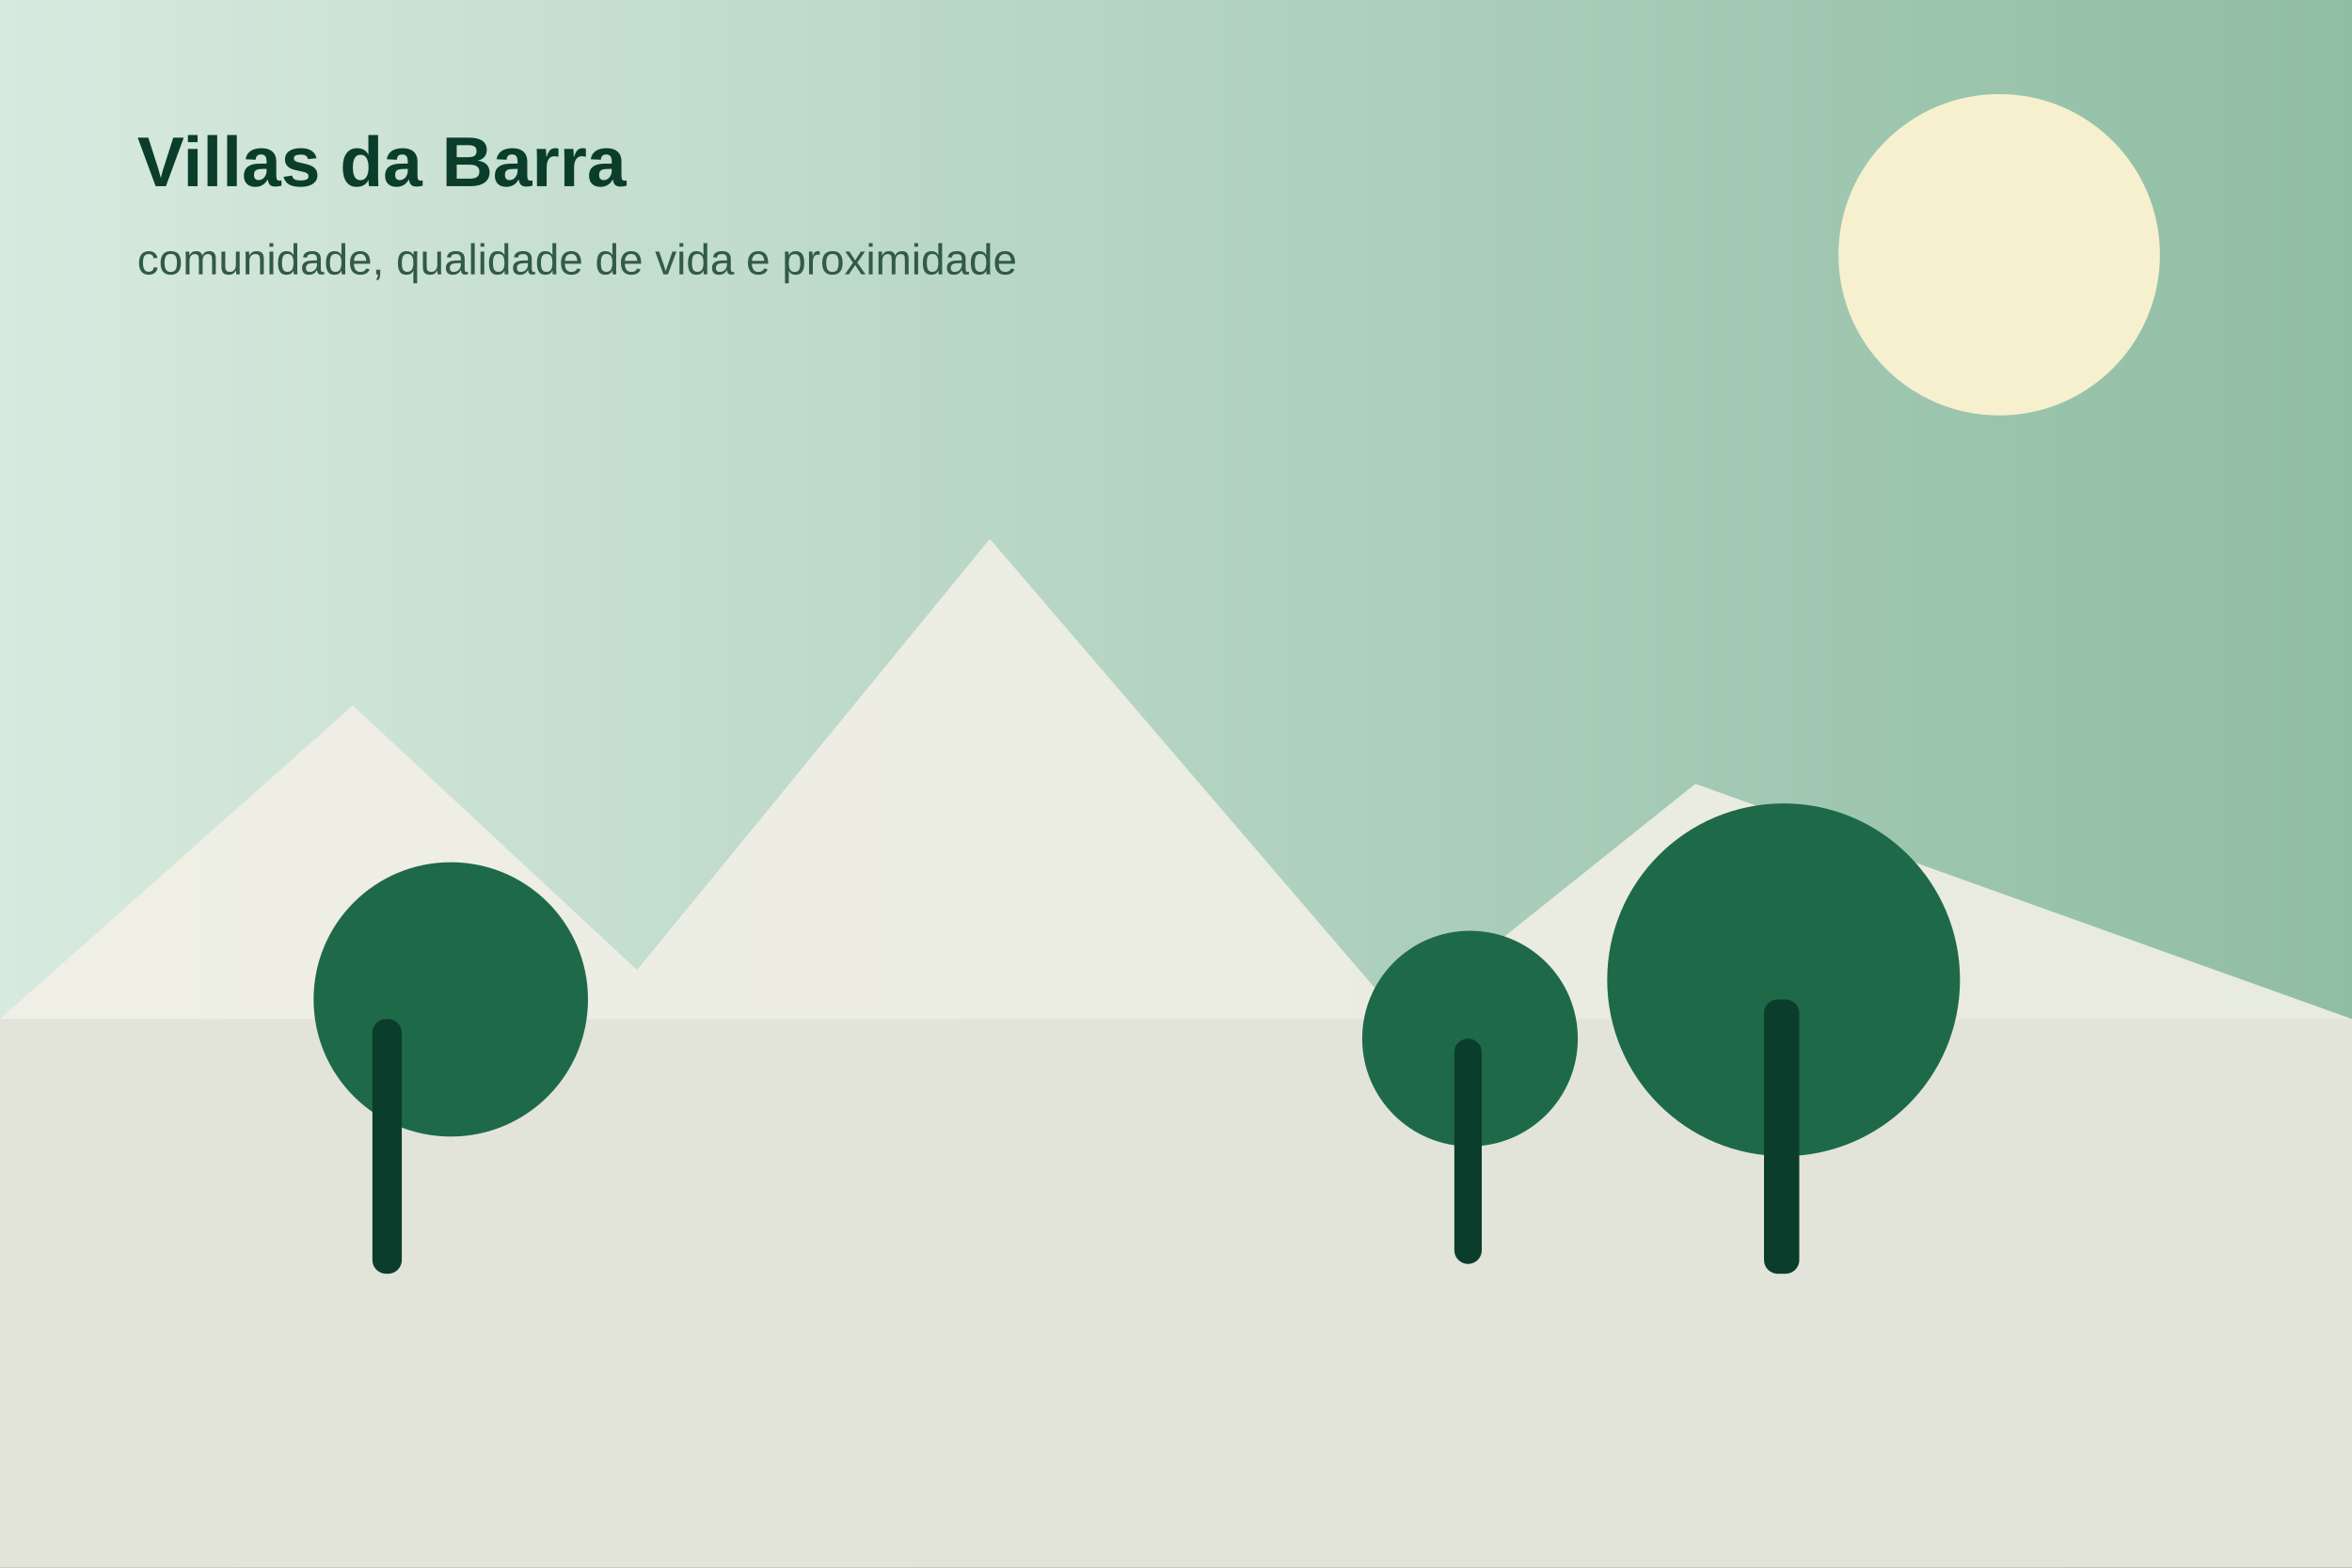
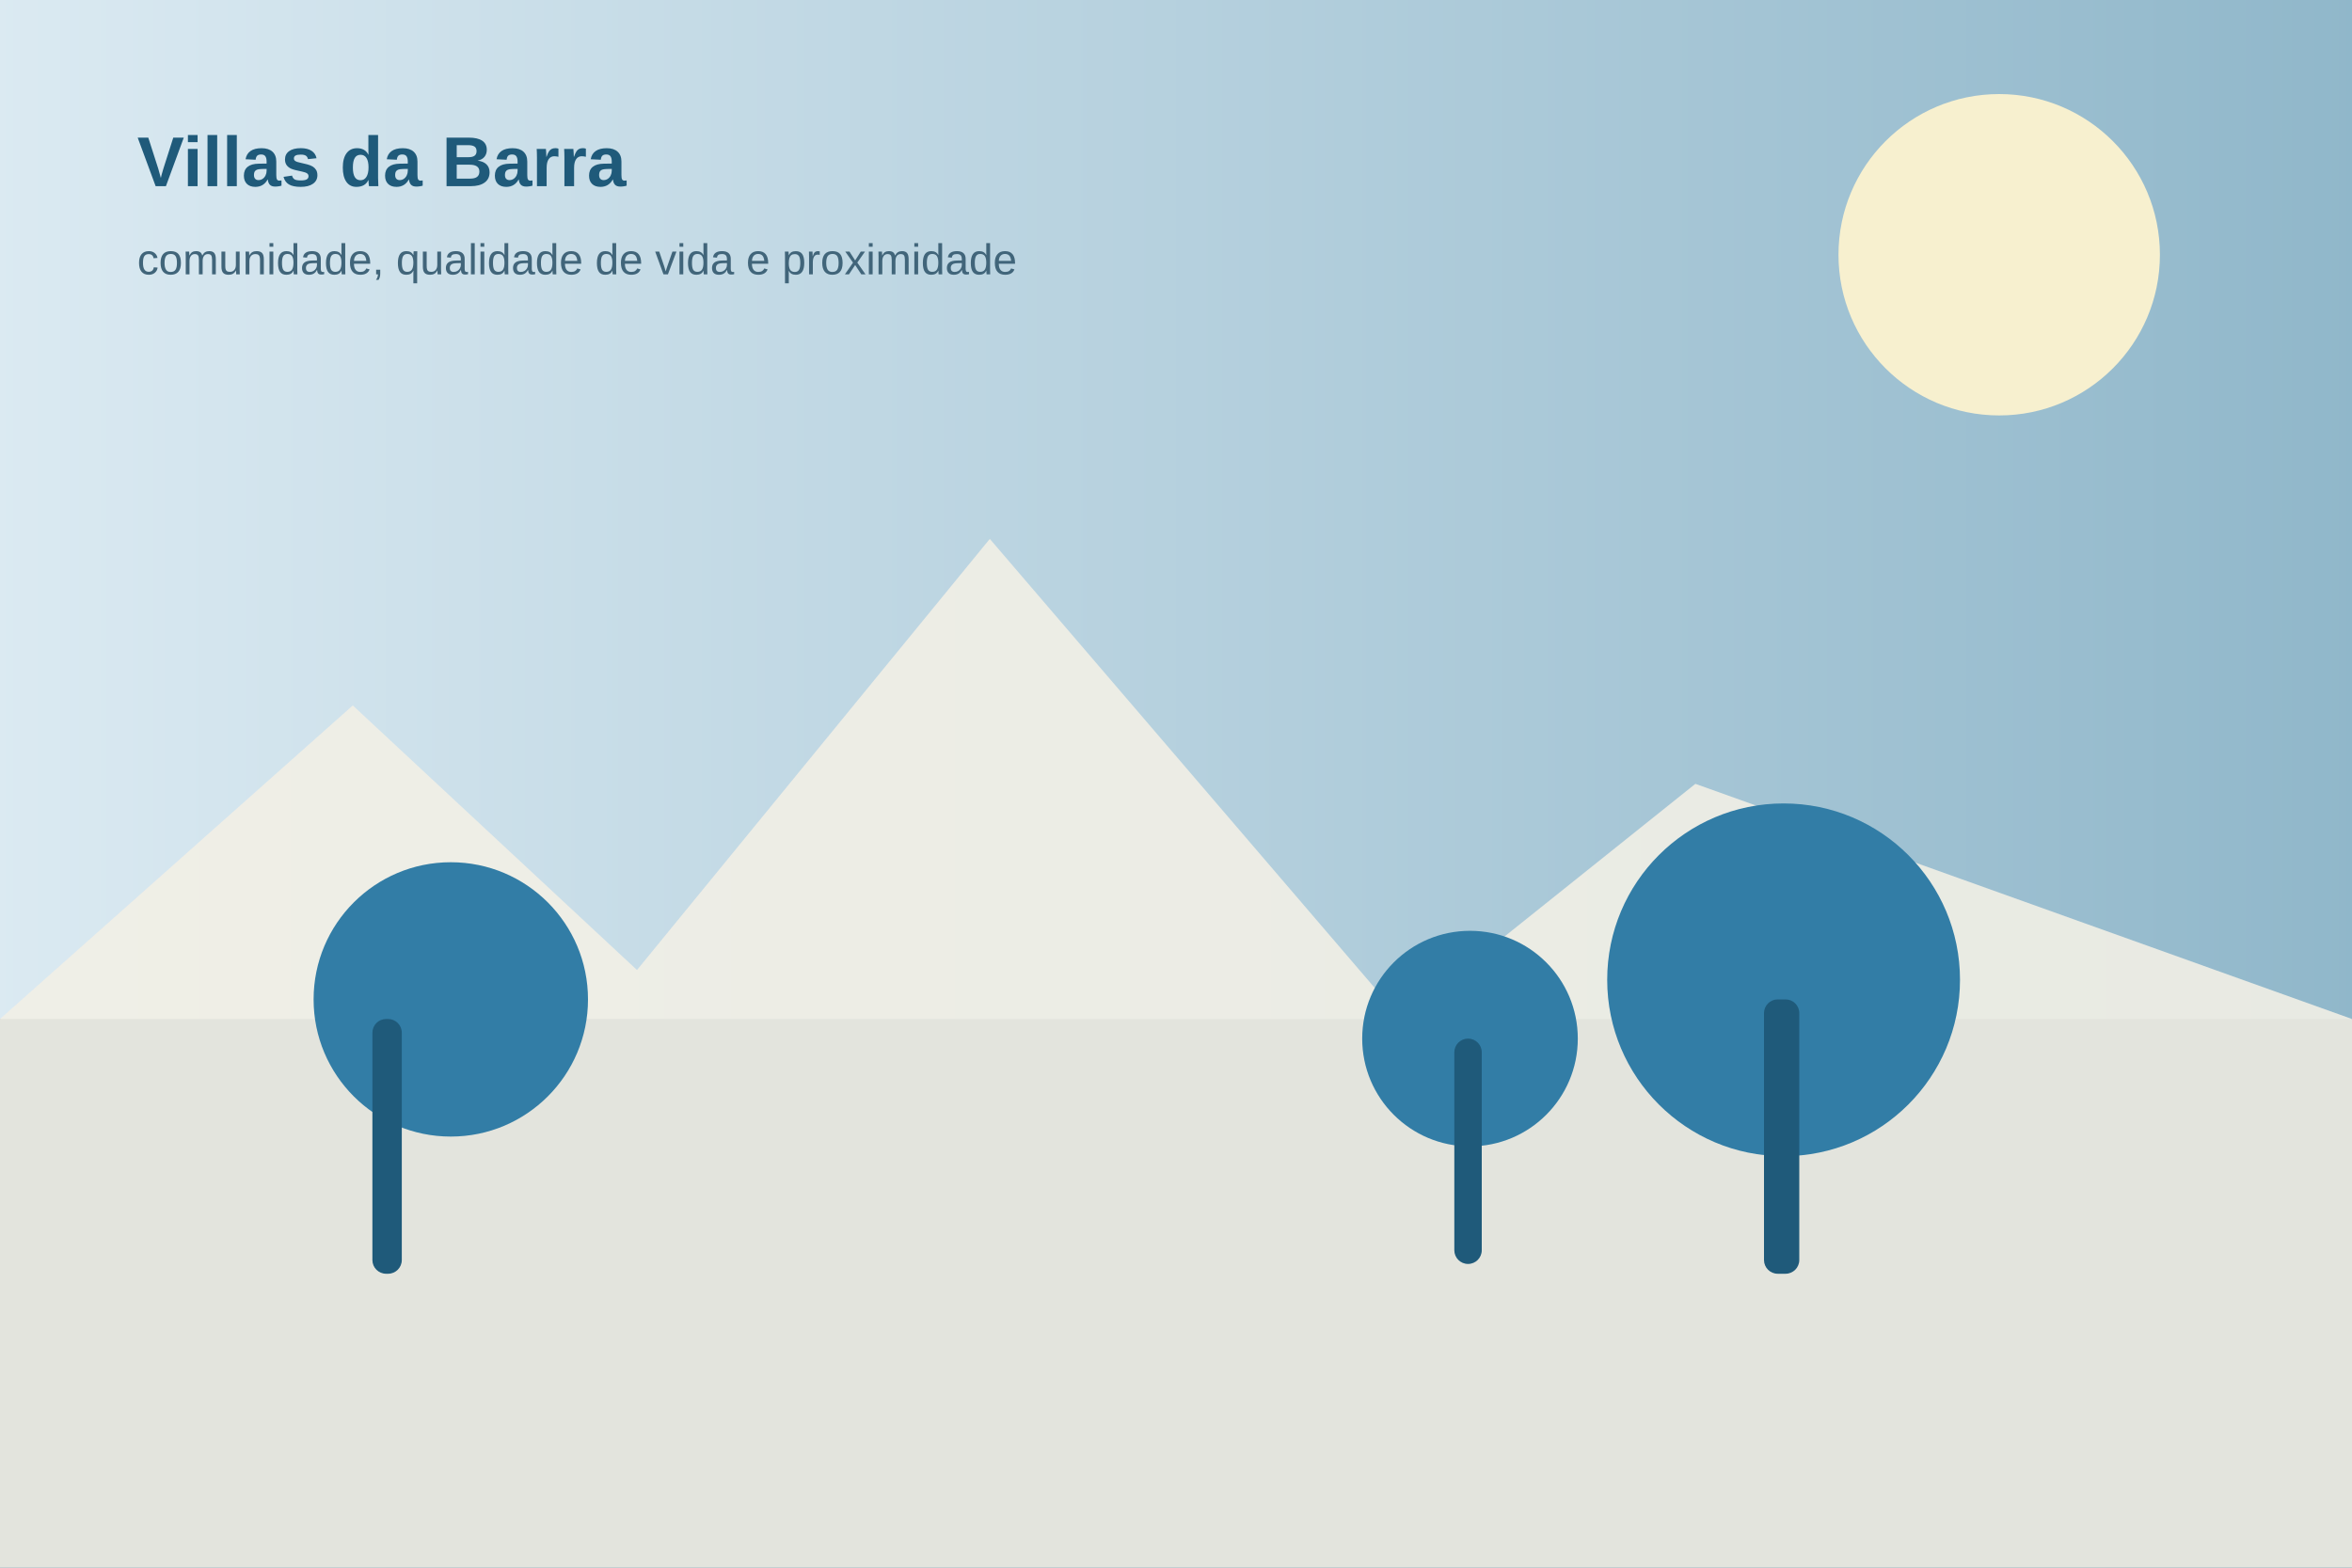
<svg xmlns="http://www.w3.org/2000/svg" viewBox="0 0 1200 800">
  <defs>
    <linearGradient id="g" x1="0" x2="1">
-       <stop stop-color="#d8eadf" />
-       <stop offset="1" stop-color="#8fbda3" />
+       <stop stop-color="#dbeaf2" />
+       <stop offset="1" stop-color="#90b7ca" />
    </linearGradient>
  </defs>
  <rect width="1200" height="800" fill="url(#g)" />
-   <rect y="520" width="1200" height="280" fill="#527c63" />
+   <rect y="520" width="1200" height="280" fill="#587d91" />
  <circle cx="1020" cy="130" r="82" fill="#f7f0cf" />
  <path d="M0 520L180 360l145 135 180-220 210 245 150-120 335 120v280H0z" fill="#f2efe6" opacity=".9" />
-   <g fill="#1e6a48">
+   <g fill="#327da6">
    <circle cx="230" cy="510" r="70" />
    <circle cx="910" cy="500" r="90" />
    <circle cx="750" cy="530" r="55" />
  </g>
-   <g fill="#0b3d2c">
+   <g fill="#1f5a7a">
    <rect x="190" y="520" width="15" height="130" rx="7" />
    <rect x="900" y="510" width="18" height="140" rx="7" />
    <rect x="742" y="530" width="14" height="115" rx="7" />
  </g>
-   <text x="70" y="95" fill="#0b3d2c" font-family="Arial, sans-serif" font-size="36" font-weight="700">Villas da Barra</text>
-   <text x="70" y="140" fill="#315b47" font-family="Arial, sans-serif" font-size="22">comunidade, qualidade de vida e proximidade</text>
+   <text x="70" y="95" fill="#1f5a7a" font-family="Arial, sans-serif" font-size="36" font-weight="700">Villas da Barra</text>
+   <text x="70" y="140" fill="#41657a" font-family="Arial, sans-serif" font-size="22">comunidade, qualidade de vida e proximidade</text>
</svg>
